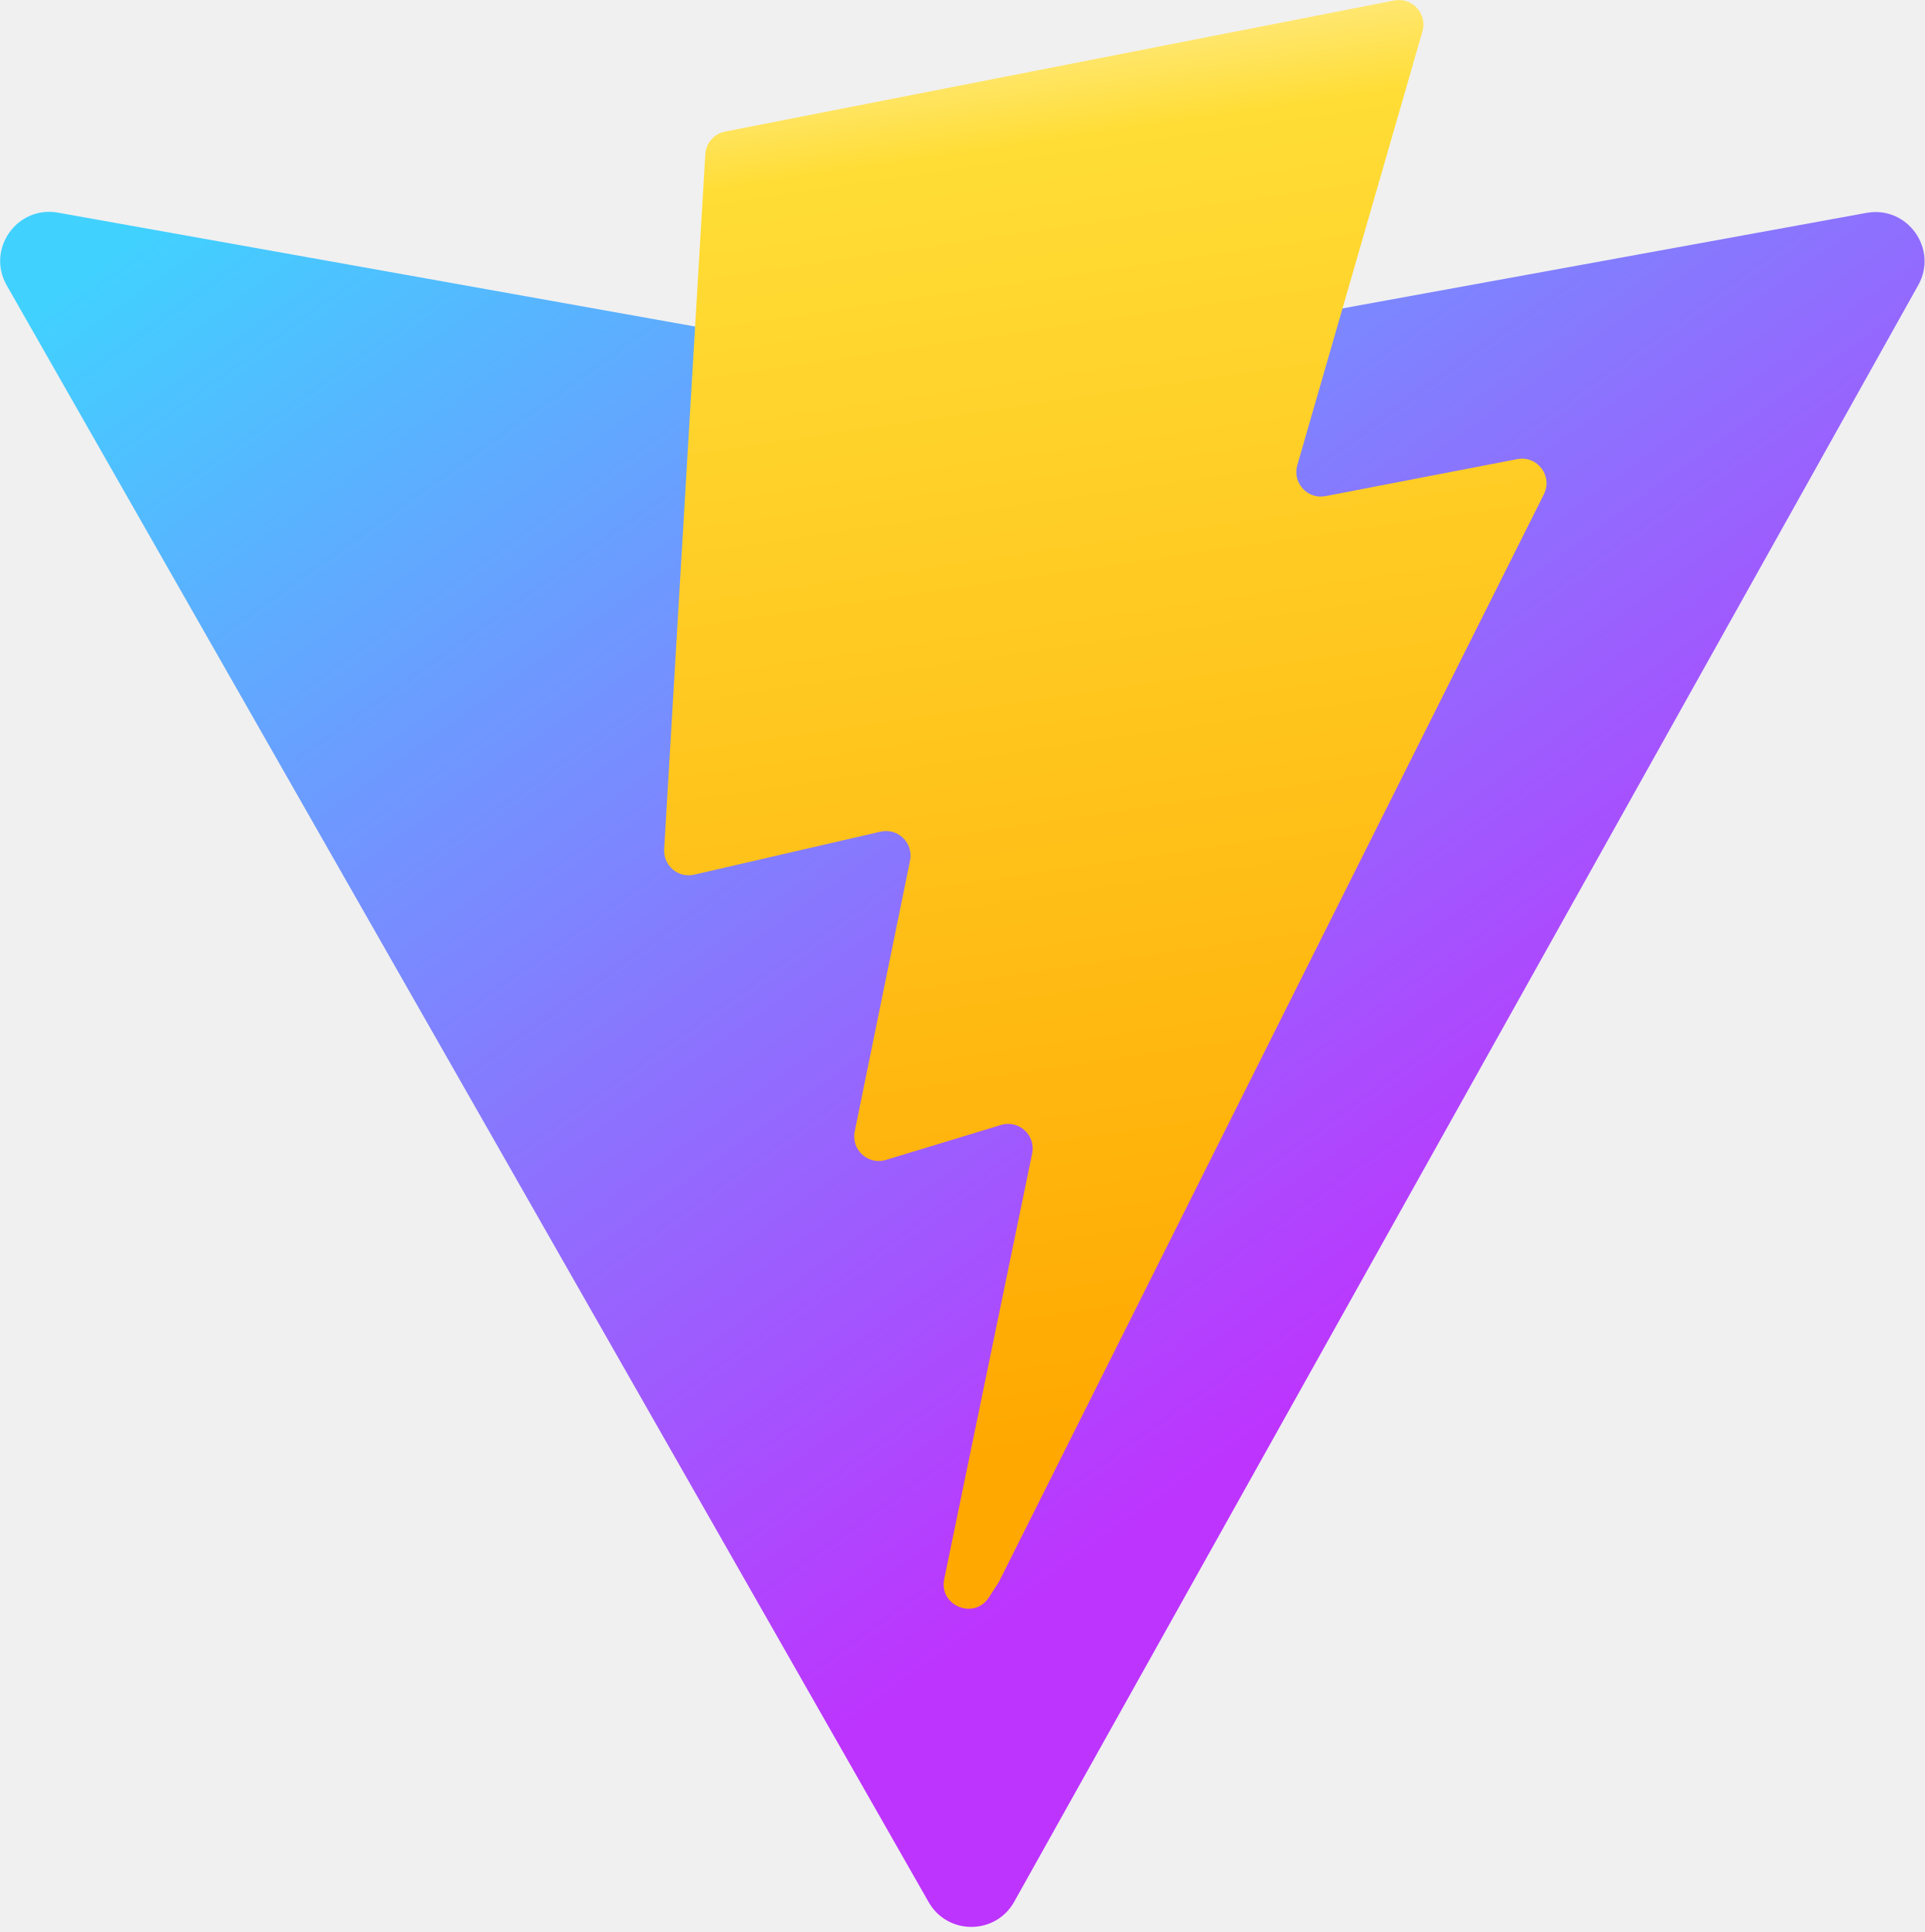
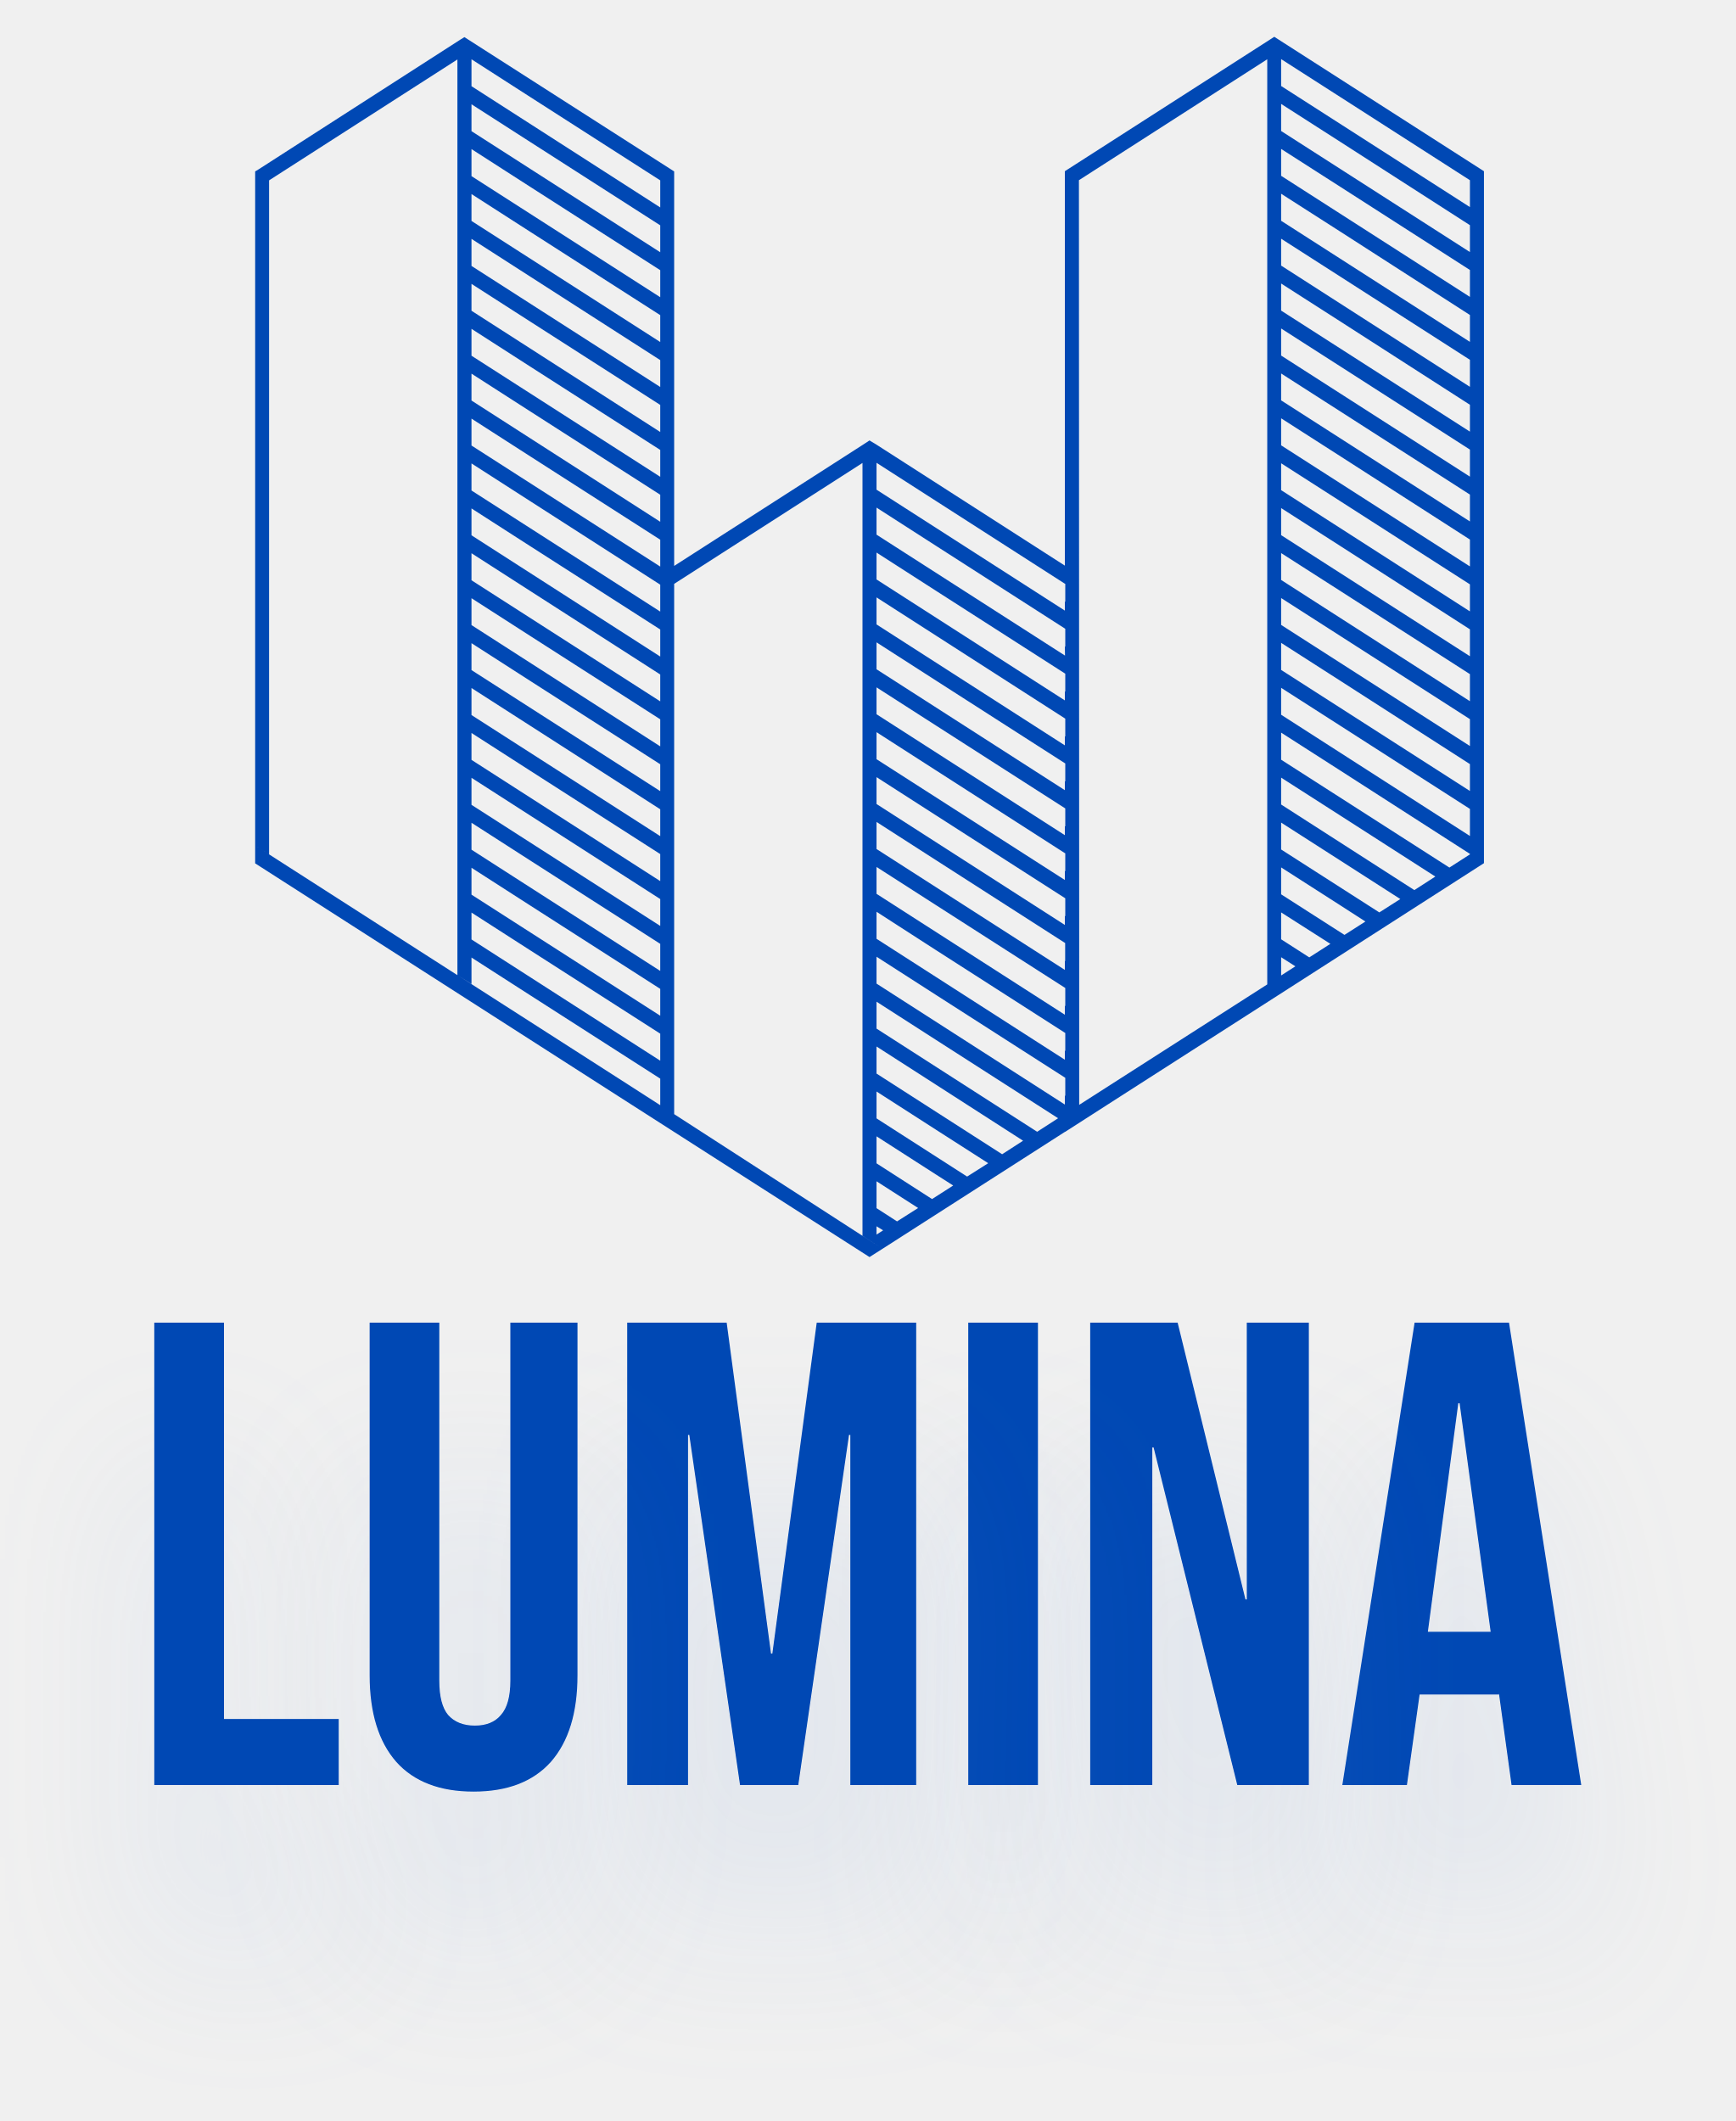
- <svg xmlns="http://www.w3.org/2000/svg" aria-hidden="true" role="img" class="iconify iconify--logos" width="31.88" height="32" preserveAspectRatio="xMidYMid meet" viewBox="0 0 256 257">
+ <svg xmlns="http://www.w3.org/2000/svg" width="45" height="55" viewBox="0 0 45 55" fill="none">
+   <g filter="url(#filter0_d_3007_8237)">
+     <path d="M36.678 34.298H39.127L41 46.288H39.192L38.864 43.907V43.941H36.809L36.48 46.288H34.804L36.678 34.298ZM38.65 42.314L37.845 36.388H37.812L37.023 42.314H38.65Z" fill="white" />
+     <path d="M36.678 34.298H39.127L41 46.288H39.192L38.864 43.907V43.941H36.809L36.48 46.288H34.804L36.678 34.298ZM38.65 42.314L37.845 36.388H37.812L37.023 42.314H38.65Z" fill="#0048B4" />
+   </g>
+   <g filter="url(#filter1_d_3007_8237)">
+     <path d="M28.267 34.298H30.535L32.294 41.475H32.327V34.298H33.937V46.288H32.08L29.911 37.535H29.878V46.288H28.267V34.298Z" fill="white" />
+     <path d="M28.267 34.298H30.535L32.294 41.475H32.327V34.298H33.937V46.288H32.08L29.911 37.535H29.878V46.288H28.267V34.298Z" fill="#0048B4" />
+   </g>
+   <g filter="url(#filter2_d_3007_8237)">
+     <path d="M25.105 34.298H26.913V46.288H25.105V34.298Z" fill="white" />
+     <path d="M25.105 34.298H26.913V46.288H25.105V34.298Z" fill="#0048B4" />
+   </g>
+   <g filter="url(#filter3_d_3007_8237)">
+     <path d="M16.262 34.298H18.842L19.992 42.879H20.025L21.176 34.298H23.756V46.288H22.047V37.21H22.014L20.699 46.288H19.187L17.872 37.21H17.84V46.288H16.262V34.298Z" fill="white" />
+     <path d="M16.262 34.298H18.842L19.992 42.879H20.025L21.176 34.298H23.756V46.288H22.047V37.21H22.014L20.699 46.288H19.187L17.872 37.21H17.84V46.288H16.262V34.298Z" fill="#0048B4" />
+   </g>
+   <g filter="url(#filter4_d_3007_8237)">
+     <path d="M12.279 46.459C11.402 46.459 10.734 46.202 10.274 45.688C9.814 45.163 9.584 44.415 9.584 43.444V34.298H11.391V43.581C11.391 43.993 11.468 44.289 11.621 44.472C11.786 44.655 12.016 44.746 12.312 44.746C12.607 44.746 12.832 44.655 12.986 44.472C13.15 44.289 13.232 43.993 13.232 43.581V34.298H14.974V43.444C14.974 44.415 14.744 45.163 14.284 45.688C13.824 46.202 13.155 46.459 12.279 46.459Z" fill="white" />
+     <path d="M12.279 46.459C11.402 46.459 10.734 46.202 10.274 45.688C9.814 45.163 9.584 44.415 9.584 43.444V34.298H11.391V43.581C11.391 43.993 11.468 44.289 11.621 44.472C11.786 44.655 12.016 44.746 12.312 44.746C12.607 44.746 12.832 44.655 12.986 44.472C13.15 44.289 13.232 43.993 13.232 43.581V34.298H14.974V43.444C14.974 44.415 14.744 45.163 14.284 45.688C13.824 46.202 13.155 46.459 12.279 46.459Z" fill="#0048B4" />
+   </g>
+   <g filter="url(#filter5_d_3007_8237)">
+     <path d="M4 34.298H5.808V44.575H8.783V46.288H4V34.298Z" fill="white" />
+     <path d="M4 34.298H5.808V44.575H8.783V46.288H4V34.298Z" fill="#0048B4" />
+   </g>
+   <path fill-rule="evenodd" clip-rule="evenodd" d="M34.761 19.987L38.113 22.142V22.155L37.581 22.497L33.218 19.7V18.998L34.761 19.987ZM38.477 21.927V21.91V21.209V21.204V21.196V21.187V21.179V21.175V21.166V21.158V21.154V21.145V21.137V21.128V21.124V21.116V21.107V21.103V21.095V21.086V21.078V21.073V21.065V21.056V21.048V21.044V21.035V21.027V21.023V21.014V21.006V20.997V20.993V20.985V20.976V20.972V20.963V20.955V20.947V20.942V20.934V20.925V20.921V20.913V20.904V20.896V20.892V20.883V20.875V20.866V20.862V20.854V20.845V20.841V20.832V20.824V20.816V20.811V20.803V20.794V20.786V20.782V20.773V20.765V20.761V20.752V20.744V20.046V20.038V20.029V20.025V20.017V20.008V20V19.996V19.987V19.979V19.974V19.966V19.958V19.949V19.945V19.936V19.928V19.924V19.915V19.907V19.898V19.894V19.886V19.877V19.869V19.865V19.856V19.848V19.844V19.835V19.827V19.818V19.814V19.805V19.797V19.789V19.784V19.776V19.767V19.763V19.755V19.746V19.738V19.734V19.725V19.717V19.712V19.704V19.696V19.687V19.683V19.674V19.666V19.662V19.653V19.645V19.636V19.632V19.624V19.615V19.607V19.603V19.594V19.586V19.581V18.88V18.415V17.718V17.249V16.552V16.087V15.385V14.92V14.223V14.215V14.206V14.202V14.194V14.185V14.177V14.172V14.164V14.156V14.151V14.143V14.134V14.126V14.122V14.113V14.105V14.101V14.092V14.084V14.075V14.071V14.062V14.054V14.046V14.041V14.033V14.025V14.02V14.012V14.003V13.995V13.991V13.982V13.974V13.97V13.961V13.953V13.944V13.94V13.931V13.923V13.919V13.91V13.902V13.893V13.889V13.881V13.872V13.864V13.86V13.851V13.843V13.839V13.83V13.822V13.813V13.809V13.8V13.792V13.788V13.779V13.771V13.762V13.758V13.057V13.048V13.044V13.036V13.027V13.023V13.014V13.006V12.998V12.993V12.985V12.976V12.972V12.964V12.955V12.947V12.943V12.934V12.926V12.921V12.913V12.905V12.896V12.892V12.883V12.875V12.867V12.862V12.854V12.845V12.841V12.833V12.824V12.816V12.812V12.803V12.795V12.79V12.782V12.774V12.765V12.761V12.752V12.744V12.74V12.731V12.723V12.714V12.71V12.702V12.693V12.685V12.681V12.672V12.664V12.659V12.651V12.643V12.634V12.63V12.621V12.613V12.609V12.6V12.592V11.895V11.886V11.878V11.869V11.865V11.857V11.848V11.844V11.835V11.827V11.819V11.814V11.806V11.797V11.793V11.785V11.776V11.768V11.764V11.755V11.747V11.742V11.734V11.726V11.717V11.713V11.704V11.696V11.688V11.683V11.675V11.666V11.662V11.654V11.645V11.637V11.633V11.624V11.616V11.611V11.603V11.595V11.586V11.582V11.573V11.565V11.556V11.552V11.544V11.535V11.531V11.523V11.514V11.506V11.502V11.493V11.485V11.48V11.472V11.463V11.455V11.451V11.442V11.434V11.43V10.728V10.72V10.716V10.707V10.699V10.69V10.686V10.678V10.669V10.665V10.656V10.648V10.639V10.635V10.627V10.618V10.61V10.605V10.597V10.589V10.584V10.576V10.568V10.559V10.555V10.546V10.538V10.534V10.525V10.517V10.508V10.504V10.496V10.487V10.483V10.475V10.466V10.458V10.453V10.445V10.437V10.428V10.424V10.415V10.407V10.403V10.394V10.386V10.377V10.373V10.365V10.356V10.352V10.344V10.335V10.327V10.322V10.314V10.306V10.301V10.293V10.284V10.276V10.272V10.263V9.562V9.558V9.549V9.541V9.536V9.528V9.519V9.511V9.507V9.498V9.49V9.486V9.477V9.469V9.46V9.456V9.448V9.439V9.431V9.427V9.418V9.41V9.405V9.397V9.388V9.38V9.376V9.367V9.359V9.355V9.346V9.338V9.329V9.325V9.317V9.308V9.304V9.296V9.287V9.279V9.274V9.266V9.258V9.249V9.245V9.236V9.228V9.224V9.215V9.207V9.198V9.194V9.186V9.177V9.169V9.164V9.156V9.148V9.143V9.135V9.126V9.118V9.114V9.105V9.097V8.4V8.391V8.383V8.379V8.37V8.362V8.357V8.349V8.34V8.332V8.328V8.319V8.311V8.302V8.298V8.29V8.281V8.277V8.269V8.26V8.252V8.247V8.239V8.231V8.226V8.218V8.209V8.201V8.197V8.188V8.18V8.176V8.167V8.159V8.15V8.146V8.138V8.129V8.121V8.116V8.108V8.099V8.095V8.087V8.078V8.07V8.066V8.057V8.049V8.045V8.036V8.028V8.019V8.015V8.007V7.998V7.994V7.985V7.977V7.968V7.964V7.956V7.947V7.939V7.935V7.233V7.229V7.221V7.212V7.204V7.199V7.191V7.182V7.178V7.17V7.161V7.153V7.149V7.14V7.132V7.123V7.119V7.111V7.102V7.098V7.09V7.081V7.073V7.068V7.06V7.052V7.047V7.039V7.03V7.022V7.018V7.009V7.001V6.996V6.988V6.98V6.971V6.967V6.958V6.95V6.942V6.937V6.929V6.92V6.916V6.908V6.899V6.891V6.887V6.878V6.87V6.865V6.857V6.849V6.84V6.836V6.827V6.819V6.811V6.806V6.798V6.789V6.785V6.777V6.768V6.071V6.063V6.054V6.05V6.041V6.033V6.024V6.02V6.012V6.003V5.999V5.991V5.982V5.974V5.97V5.961V5.953V5.945V5.941V5.932V5.924V5.92V5.911V5.903V5.894V5.89V5.881V5.873V5.865V5.86V5.852V5.843V5.839V5.831V5.822V5.814V5.81V5.801V5.793V5.789V5.78V5.772V5.763V5.759V5.75V5.742V5.738V5.729V5.721V5.712V5.708V5.7V5.691V5.683V5.679V5.67V5.662V5.658V5.649V5.641V5.632V5.628V5.62V5.611V5.607V4.905V4.673V4.44L33.04 0.954L32.949 1.013L27.701 4.381L27.61 4.44V14.434V14.667L22.727 11.531L22.545 11.421L22.363 11.54L17.48 14.675V14.443V11.413V10.948V4.677V4.445L12.042 0.963L11.951 1.018L6.707 4.39L6.616 4.445V4.563V13.873V21.923L11.86 25.287V24.593V24.129V23.431V22.966V22.265V21.8V21.103V20.638V19.936V19.472V18.77V18.305V17.608V17.143V16.442V15.977V15.28V14.815V14.113V13.649V12.951V12.482V11.785V11.32V10.619V10.154V9.457V8.992V8.29V7.825V7.128V6.659V5.962V5.497V4.795V4.331V3.633V3.168V2.467V2.002V1.542L6.977 4.677V13.873V22.155L6.616 21.923V22.388L16.047 28.435L22.545 32.597L22.883 32.382L22.363 32.044V32.014V31.562V31.097V30.4V29.935V29.233V28.768V28.071V27.606V26.905V26.44V25.739V25.274V24.576V24.112V23.41V22.945V22.248V21.783V21.082V20.617V19.915V19.451V18.753V18.288V17.587V17.122V16.425V15.96V15.259V14.794V14.092V13.627V12.93V12.465V12.005L17.48 15.14V20.051V20.604V28.891L22.883 32.382L22.91 32.365L27.61 29.352L27.621 29.348L29.043 28.435L33.017 25.887L38.477 22.383V21.927H38.477ZM27.621 15.14V15.605L27.61 15.601V15.833L22.727 12.698V12.001L24.266 12.989L27.61 15.136L27.621 15.14ZM27.621 16.306V16.771L27.61 16.763L27.614 17L22.727 13.864V13.163L24.266 14.152L27.61 16.298L27.621 16.306ZM27.621 17.469V17.938L27.61 17.929V18.162L22.727 15.026V14.329L24.266 15.318L27.614 17.465L27.621 17.469ZM27.621 18.635V19.1L27.614 19.096H27.61V19.328L22.727 16.192V15.491L24.266 16.48L27.614 18.631L27.621 18.635ZM27.621 19.797V20.266L27.614 20.262L27.61 20.258V20.49L22.727 17.355V16.657L24.266 17.646L27.614 19.793L27.621 19.797ZM27.621 20.963V21.428H27.614L27.61 21.424V21.657L22.727 18.521V17.824L24.266 18.812L27.614 20.959L27.621 20.963ZM27.621 22.125V22.595L27.618 22.59L27.61 22.586V22.819L22.727 19.687V18.986L24.266 19.975L27.614 22.125H27.621ZM27.621 23.292V23.757H27.618L27.61 23.753V23.985L22.727 20.849V20.152L24.266 21.141L27.618 23.292H27.621ZM27.618 24.454V24.923L27.61 24.919V25.151L22.727 22.016V21.314L24.266 22.303L27.618 24.454ZM27.621 25.62V26.089L27.61 26.081V26.313L22.727 23.178V22.481L24.266 23.469L27.621 25.62ZM27.621 26.787V27.252L27.61 27.247V27.48L22.727 24.344V23.643L24.266 24.636L27.621 26.787ZM27.621 27.949V28.418L27.61 28.409V28.642L22.727 25.506V24.809L24.266 25.798L27.621 27.949ZM27.982 28.65V25.155L27.975 4.673L32.858 1.537V1.998V2.463V3.16V3.625V4.326V4.791V5.489V5.958V6.655V7.12V7.821V8.286V8.983V9.448V10.149V10.614V11.312V11.781V12.478V12.943V13.644V14.109V14.806V15.271V15.973V16.438V17.135V17.6V18.301V18.766V19.468V19.932V20.63V21.095V21.796V22.261V22.958V23.423V24.124V24.589V25.527L27.982 28.65ZM33.218 25.295V24.822L33.587 25.058L33.218 25.295ZM33.948 24.826L33.218 24.357V23.66L34.495 24.475L33.948 24.826ZM34.86 24.243L33.218 23.191V22.493L34.761 23.482L35.403 23.896L34.86 24.243ZM35.764 23.66L33.218 22.028V21.331L34.761 22.32L36.308 23.313L35.764 23.66ZM36.672 23.081L33.218 20.862V20.165L34.761 21.154L37.216 22.73L36.672 23.081ZM38.113 21.678L33.218 18.534V17.836L34.761 18.825L38.113 20.976V21.678ZM38.113 20.511L33.218 17.372V16.67L34.761 17.659L38.113 19.814V20.511ZM38.113 19.345L33.218 16.205V15.508L34.761 16.497L38.113 18.648V19.345ZM38.113 18.183L33.218 15.039V14.342L34.761 15.33L38.113 17.481V18.183ZM38.113 17.017L33.218 13.877V13.175L34.761 14.164L38.113 16.319V17.017ZM38.113 15.854L33.218 12.71V12.013L34.761 13.002L38.113 15.153V15.854ZM38.113 14.688L33.218 11.548V10.847L34.761 11.836L38.113 13.991V14.688ZM38.113 13.522L33.218 10.382V9.685L34.761 10.674L38.113 12.825V13.522ZM38.113 12.36L33.218 9.22V8.518L34.761 9.507L38.113 11.658V12.36ZM38.113 11.193L33.218 8.054V7.352L34.761 8.341L38.113 10.496V11.193ZM38.113 10.031L33.218 6.887V6.19L34.761 7.179L38.113 9.33V10.031ZM38.113 8.865L33.218 5.725V5.024L34.761 6.012L38.113 8.168V8.865ZM38.113 7.699L33.218 4.559V3.862L34.761 4.85L38.113 7.001V7.699ZM38.113 6.536L33.218 3.397V2.695L34.761 3.684L38.113 5.839V6.536ZM38.113 5.37L33.218 2.23V1.533L34.761 2.522L38.113 4.673V5.37ZM16.047 27.97L17.119 28.659V27.97L13.764 25.819L12.225 24.83V25.515L11.875 25.295L16.047 27.97ZM38.477 21.927L38.113 22.155L38.477 21.927ZM17.119 13.53L12.225 10.386V9.689L13.764 10.678L17.119 12.829V13.53ZM17.119 12.364L12.225 9.224V8.527L13.764 9.516L17.119 11.667V12.364ZM17.119 11.202L12.225 8.058V7.361L13.764 8.349L17.119 10.5V11.181V11.202ZM13.764 11.844L17.119 13.995V14.692L12.225 11.553V10.855L13.764 11.844ZM13.764 13.006L17.119 15.161V15.859L12.225 12.719V12.017L13.764 13.006ZM13.764 14.173L17.119 16.323V17.025L12.225 13.881V13.184L13.764 14.173ZM13.764 15.335L17.119 17.49V18.187L12.225 15.047V14.346L13.764 15.335ZM13.764 16.501L17.119 18.652V19.354L12.225 16.209V15.512L13.764 16.501ZM13.764 17.667L17.119 19.818V20.515L12.225 17.376V16.678L13.764 17.667ZM13.764 18.829L17.119 20.985V21.682L12.225 18.542V17.841L13.764 18.829ZM13.764 19.996L17.119 22.147V22.848L12.225 19.704V19.007L13.764 19.996ZM13.764 21.158L17.119 23.313V24.01L12.225 20.87V20.169L13.764 21.158ZM13.764 22.324L17.119 24.475V25.177L12.225 22.033V21.335L13.764 22.324ZM17.119 10.035L12.225 6.896V6.194L13.764 7.183L17.119 9.338V10.035ZM17.119 8.869L12.225 5.729V5.032L13.764 6.021L17.119 8.172V8.869ZM17.119 7.707L12.225 4.567V3.866L13.764 4.855L17.119 7.006V7.707ZM13.764 23.491L17.119 25.642V26.339L12.225 23.199V22.502L13.764 23.491ZM13.764 24.653L17.119 26.804V27.505L12.225 24.361V23.664L13.764 24.653ZM17.119 6.541L12.225 3.401V2.704L13.764 3.692L17.119 5.843V6.541ZM17.119 5.379L12.225 2.235V1.542V1.537L13.764 2.526L17.119 4.677V5.379ZM26.892 29.348L22.727 26.673V25.975L24.266 26.964L27.435 28.997L26.892 29.348ZM25.984 29.931L22.727 27.839V27.137L24.266 28.126L26.527 29.58L25.984 29.931ZM25.076 30.51L22.727 29.001V28.304L24.266 29.293L25.623 30.163L25.076 30.51ZM24.167 31.093L22.727 30.167V29.466L24.266 30.455L24.715 30.742L24.167 31.093ZM23.259 31.672L22.727 31.329V30.632L23.806 31.325L23.259 31.672ZM22.727 32.014V31.799L22.898 31.904L22.727 32.014Z" fill="#0048B4" />
  <defs>
-     <linearGradient id="IconifyId1813088fe1fbc01fb466" x1="-.828%" x2="57.636%" y1="7.652%" y2="78.411%">
-       <stop offset="0%" stop-color="#41D1FF" />
-       <stop offset="100%" stop-color="#BD34FE" />
-     </linearGradient>
-     <linearGradient id="IconifyId1813088fe1fbc01fb467" x1="43.376%" x2="50.316%" y1="2.242%" y2="89.03%">
-       <stop offset="0%" stop-color="#FFEA83" />
-       <stop offset="8.333%" stop-color="#FFDD35" />
-       <stop offset="100%" stop-color="#FFA800" />
-     </linearGradient>
+     <filter id="filter0_d_3007_8237" x="30.804" y="34.298" width="14.196" height="19.99" filterUnits="userSpaceOnUse" color-interpolation-filters="sRGB">
+       <feFlood flood-opacity="0" result="BackgroundImageFix" />
+       <feColorMatrix in="SourceAlpha" type="matrix" values="0 0 0 0 0 0 0 0 0 0 0 0 0 0 0 0 0 0 127 0" result="hardAlpha" />
+       <feOffset dy="4" />
+       <feGaussianBlur stdDeviation="2" />
+       <feComposite in2="hardAlpha" operator="out" />
+       <feColorMatrix type="matrix" values="0 0 0 0 0.488 0 0 0 0 0.641 0 0 0 0 0.87 0 0 0 0.15 0" />
+       <feBlend mode="normal" in2="BackgroundImageFix" result="effect1_dropShadow_3007_8237" />
+       <feBlend mode="normal" in="SourceGraphic" in2="effect1_dropShadow_3007_8237" result="shape" />
+     </filter>
+     <filter id="filter1_d_3007_8237" x="24.267" y="34.298" width="13.67" height="19.99" filterUnits="userSpaceOnUse" color-interpolation-filters="sRGB">
+       <feFlood flood-opacity="0" result="BackgroundImageFix" />
+       <feColorMatrix in="SourceAlpha" type="matrix" values="0 0 0 0 0 0 0 0 0 0 0 0 0 0 0 0 0 0 127 0" result="hardAlpha" />
+       <feOffset dy="4" />
+       <feGaussianBlur stdDeviation="2" />
+       <feComposite in2="hardAlpha" operator="out" />
+       <feColorMatrix type="matrix" values="0 0 0 0 0.488 0 0 0 0 0.641 0 0 0 0 0.87 0 0 0 0.15 0" />
+       <feBlend mode="normal" in2="BackgroundImageFix" result="effect1_dropShadow_3007_8237" />
+       <feBlend mode="normal" in="SourceGraphic" in2="effect1_dropShadow_3007_8237" result="shape" />
+     </filter>
+     <filter id="filter2_d_3007_8237" x="21.105" y="34.298" width="9.808" height="19.99" filterUnits="userSpaceOnUse" color-interpolation-filters="sRGB">
+       <feFlood flood-opacity="0" result="BackgroundImageFix" />
+       <feColorMatrix in="SourceAlpha" type="matrix" values="0 0 0 0 0 0 0 0 0 0 0 0 0 0 0 0 0 0 127 0" result="hardAlpha" />
+       <feOffset dy="4" />
+       <feGaussianBlur stdDeviation="2" />
+       <feComposite in2="hardAlpha" operator="out" />
+       <feColorMatrix type="matrix" values="0 0 0 0 0.488 0 0 0 0 0.641 0 0 0 0 0.87 0 0 0 0.15 0" />
+       <feBlend mode="normal" in2="BackgroundImageFix" result="effect1_dropShadow_3007_8237" />
+       <feBlend mode="normal" in="SourceGraphic" in2="effect1_dropShadow_3007_8237" result="shape" />
+     </filter>
+     <filter id="filter3_d_3007_8237" x="12.262" y="34.298" width="15.494" height="19.99" filterUnits="userSpaceOnUse" color-interpolation-filters="sRGB">
+       <feFlood flood-opacity="0" result="BackgroundImageFix" />
+       <feColorMatrix in="SourceAlpha" type="matrix" values="0 0 0 0 0 0 0 0 0 0 0 0 0 0 0 0 0 0 127 0" result="hardAlpha" />
+       <feOffset dy="4" />
+       <feGaussianBlur stdDeviation="2" />
+       <feComposite in2="hardAlpha" operator="out" />
+       <feColorMatrix type="matrix" values="0 0 0 0 0.488 0 0 0 0 0.641 0 0 0 0 0.87 0 0 0 0.15 0" />
+       <feBlend mode="normal" in2="BackgroundImageFix" result="effect1_dropShadow_3007_8237" />
+       <feBlend mode="normal" in="SourceGraphic" in2="effect1_dropShadow_3007_8237" result="shape" />
+     </filter>
+     <filter id="filter4_d_3007_8237" x="5.583" y="34.298" width="13.391" height="20.161" filterUnits="userSpaceOnUse" color-interpolation-filters="sRGB">
+       <feFlood flood-opacity="0" result="BackgroundImageFix" />
+       <feColorMatrix in="SourceAlpha" type="matrix" values="0 0 0 0 0 0 0 0 0 0 0 0 0 0 0 0 0 0 127 0" result="hardAlpha" />
+       <feOffset dy="4" />
+       <feGaussianBlur stdDeviation="2" />
+       <feComposite in2="hardAlpha" operator="out" />
+       <feColorMatrix type="matrix" values="0 0 0 0 0.488 0 0 0 0 0.641 0 0 0 0 0.87 0 0 0 0.15 0" />
+       <feBlend mode="normal" in2="BackgroundImageFix" result="effect1_dropShadow_3007_8237" />
+       <feBlend mode="normal" in="SourceGraphic" in2="effect1_dropShadow_3007_8237" result="shape" />
+     </filter>
+     <filter id="filter5_d_3007_8237" x="0" y="34.298" width="12.783" height="19.99" filterUnits="userSpaceOnUse" color-interpolation-filters="sRGB">
+       <feFlood flood-opacity="0" result="BackgroundImageFix" />
+       <feColorMatrix in="SourceAlpha" type="matrix" values="0 0 0 0 0 0 0 0 0 0 0 0 0 0 0 0 0 0 127 0" result="hardAlpha" />
+       <feOffset dy="4" />
+       <feGaussianBlur stdDeviation="2" />
+       <feComposite in2="hardAlpha" operator="out" />
+       <feColorMatrix type="matrix" values="0 0 0 0 0.488 0 0 0 0 0.641 0 0 0 0 0.87 0 0 0 0.15 0" />
+       <feBlend mode="normal" in2="BackgroundImageFix" result="effect1_dropShadow_3007_8237" />
+       <feBlend mode="normal" in="SourceGraphic" in2="effect1_dropShadow_3007_8237" result="shape" />
+     </filter>
  </defs>
-   <path fill="url(#IconifyId1813088fe1fbc01fb466)" d="M255.153 37.938L134.897 252.976c-2.483 4.44-8.862 4.466-11.382.048L.875 37.958c-2.746-4.814 1.371-10.646 6.827-9.67l120.385 21.517a6.537 6.537 0 0 0 2.322-.004l117.867-21.483c5.438-.991 9.574 4.796 6.877 9.62Z" />
-   <path fill="url(#IconifyId1813088fe1fbc01fb467)" d="M185.432.063L96.44 17.501a3.268 3.268 0 0 0-2.634 3.014l-5.474 92.456a3.268 3.268 0 0 0 3.997 3.378l24.777-5.718c2.318-.535 4.413 1.507 3.936 3.838l-7.361 36.047c-.495 2.426 1.782 4.5 4.151 3.78l15.304-4.649c2.372-.72 4.652 1.36 4.15 3.788l-11.698 56.621c-.732 3.542 3.979 5.473 5.943 2.437l1.313-2.028l72.516-144.72c1.215-2.423-.88-5.186-3.54-4.672l-25.505 4.922c-2.396.462-4.435-1.77-3.759-4.114l16.646-57.705c.677-2.35-1.37-4.583-3.769-4.113Z" />
</svg>
